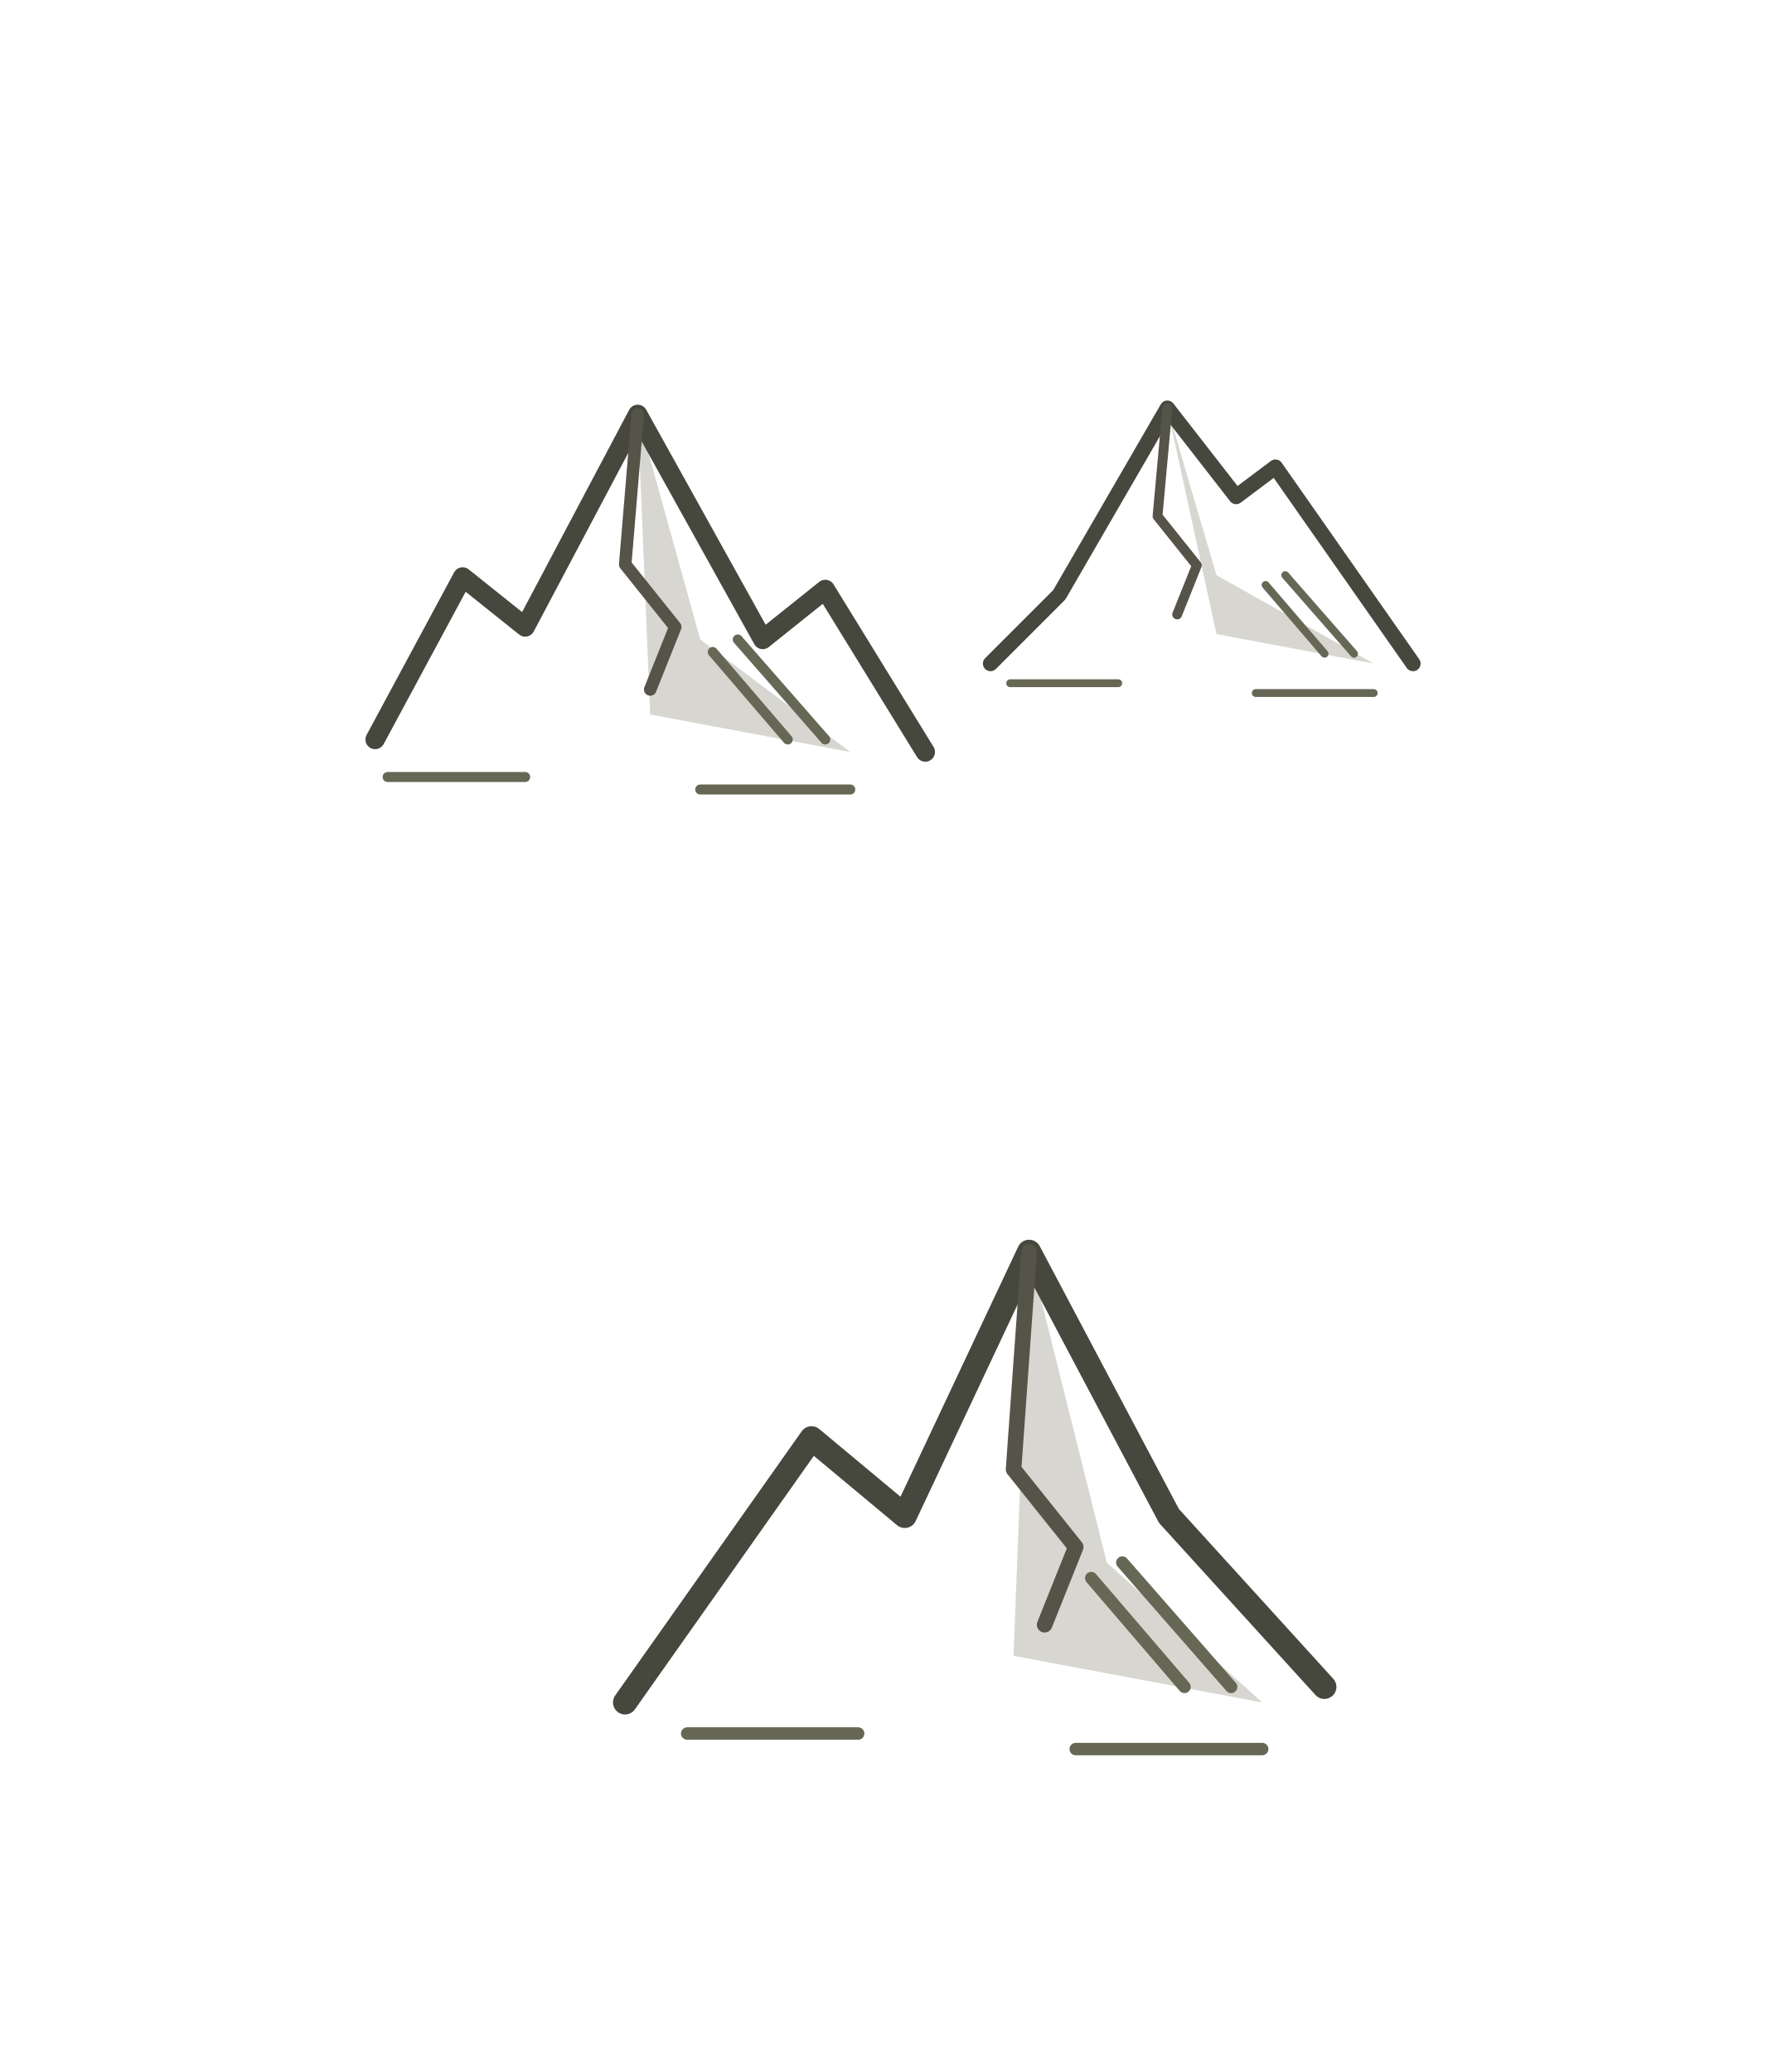
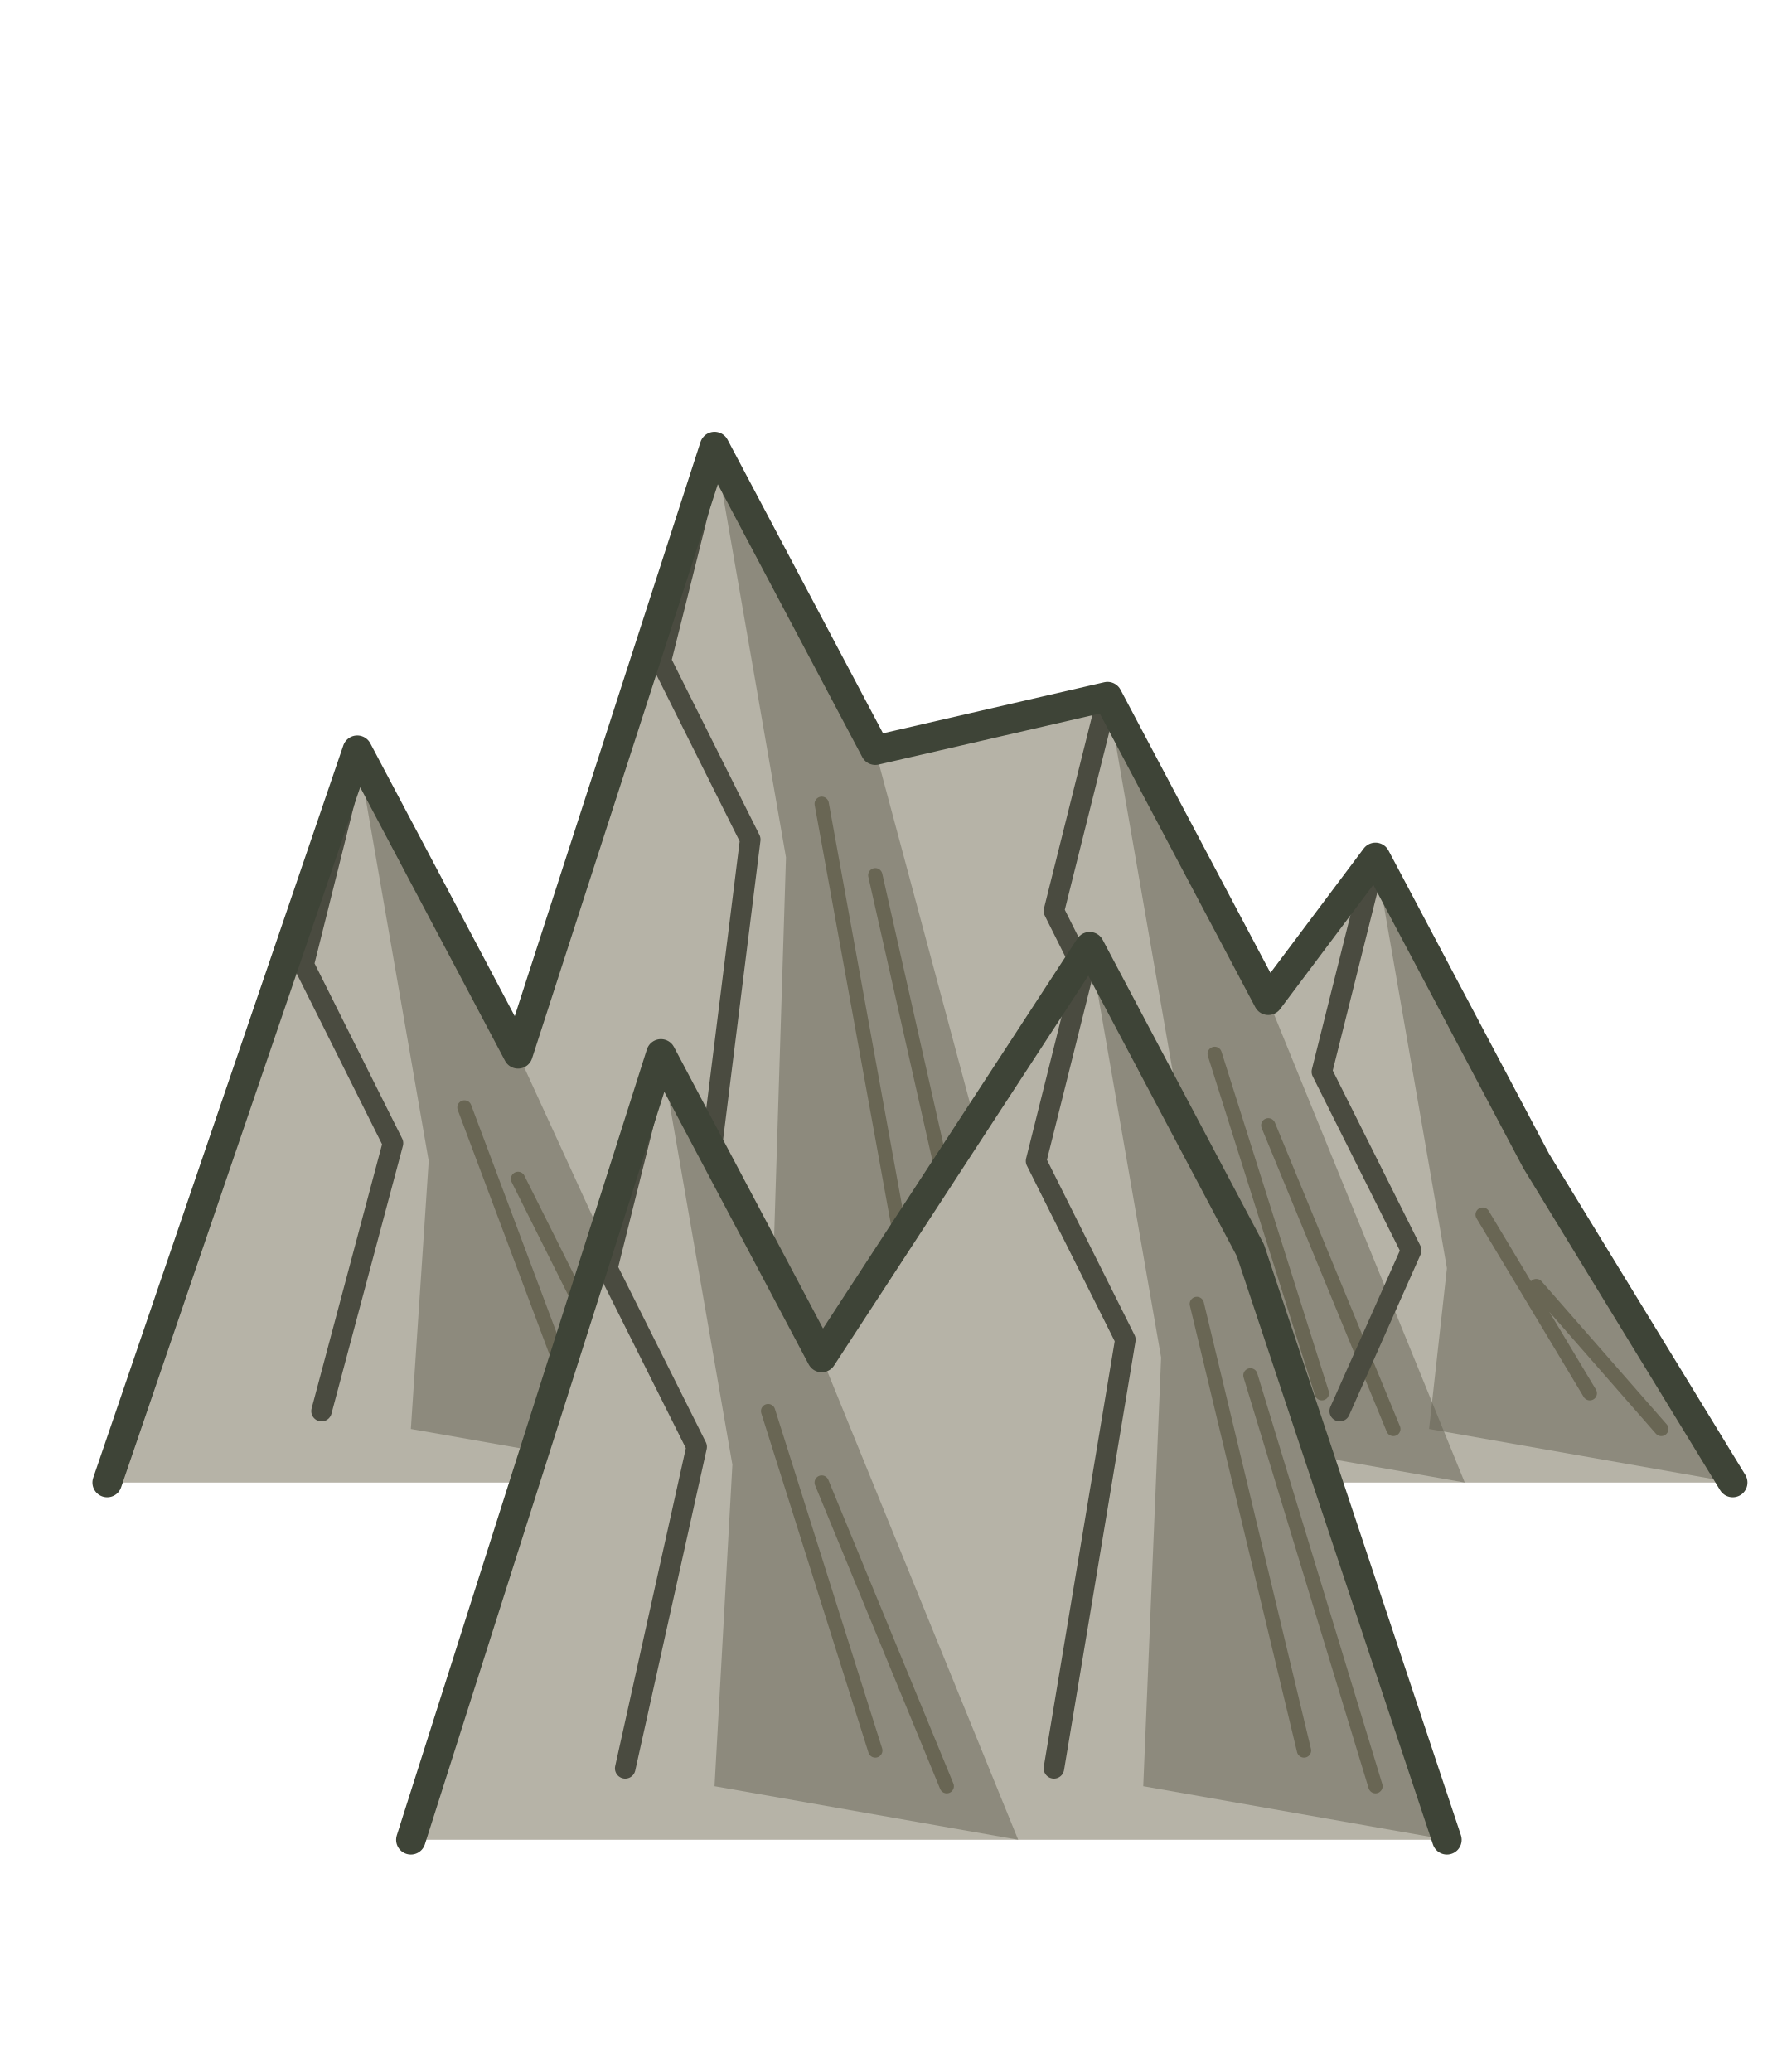
<svg xmlns="http://www.w3.org/2000/svg" viewBox="0 0 100 116">
-   <g transform="translate(35 33) scale(0.7)">
-     <path d="M1 -14L6 4L18 13L2 10Z" fill="#797461" stroke="none" stroke-width="0" opacity="0.3" stroke-linecap="round" stroke-linejoin="round" />
-     <path d="M-20 12L-13 -1L-8 3L1 -14L11 4L16 0L24 13" fill="none" stroke="#46483E" stroke-width="1.55" opacity="1" stroke-linecap="round" stroke-linejoin="round" />
-     <path d="M1 -14L0 -2L4 3L2 8" fill="none" stroke="#565348" stroke-width="1" opacity="1" stroke-linecap="round" stroke-linejoin="round" />
-     <path d="M7 5L13 12M9 4L16 12M-19 15L-8 15M6 16L18 16" fill="none" stroke="#666755" stroke-width="0.8" opacity="1" stroke-linecap="round" stroke-linejoin="round" />
-   </g>
-   <g transform="translate(67 30) scale(0.55)">
-     <path d="M-3 -13L2 4L18 13L2 10Z" fill="#797461" stroke="none" stroke-width="0" opacity="0.3" stroke-linecap="round" stroke-linejoin="round" />
-     <path d="M-21 13L-14 6L-3 -13L4 -4L8 -7L22 13" fill="none" stroke="#46483E" stroke-width="1.55" opacity="1" stroke-linecap="round" stroke-linejoin="round" />
-     <path d="M-3 -13L-4 -2L0 3L-2 8" fill="none" stroke="#565348" stroke-width="1" opacity="1" stroke-linecap="round" stroke-linejoin="round" />
-     <path d="M7 5L13 12M9 4L16 12M-19 15L-8 15M6 16L18 16" fill="none" stroke="#666755" stroke-width="0.8" opacity="1" stroke-linecap="round" stroke-linejoin="round" />
-   </g>
-   <g transform="translate(55 84) scale(0.87)">
-     <path d="M3 -16L8 4L18 13L2 10Z" fill="#797461" stroke="none" stroke-width="0" opacity="0.3" stroke-linecap="round" stroke-linejoin="round" />
-     <path d="M-23 13L-11 -4L-5 1L3 -16L12 1L22 12" fill="none" stroke="#46483E" stroke-width="1.55" opacity="1" stroke-linecap="round" stroke-linejoin="round" />
-     <path d="M3 -16L2 -2L6 3L4 8" fill="none" stroke="#565348" stroke-width="1" opacity="1" stroke-linecap="round" stroke-linejoin="round" />
-     <path d="M7 5L13 12M9 4L16 12M-19 15L-8 15M6 16L18 16" fill="none" stroke="#666755" stroke-width="0.8" opacity="1" stroke-linecap="round" stroke-linejoin="round" />
-   </g>
+   <path d="M6 83L20 42L29 59L40 25L49 42L62 39L71 56L77 48L86 65L97 83Z" fill="#B6B3A7" stroke="none" stroke-width="0" opacity="1" stroke-linecap="round" stroke-linejoin="round" />
+   <path d="M20 42L29 59L40 83L23 80L24 65Z" fill="#615F50" stroke="none" stroke-width="0" opacity="0.48" stroke-linecap="round" stroke-linejoin="round" />
+   <path d="M20 42L17 54L22 64L18 79" fill="none" stroke="#4A4B40" stroke-width="1.15" opacity="1" stroke-linecap="round" stroke-linejoin="round" />
+   <path d="M26 62L32 78M29 66L36 80" fill="none" stroke="#696654" stroke-width="0.8" opacity="1" stroke-linecap="round" stroke-linejoin="round" />
+   <path d="M40 25L49 42L60 83L43 80L44 48Z" fill="#615F50" stroke="none" stroke-width="0" opacity="0.48" stroke-linecap="round" stroke-linejoin="round" />
+   <path d="M40 25L37 37L42 47L38 79" fill="none" stroke="#4A4B40" stroke-width="1.15" opacity="1" stroke-linecap="round" stroke-linejoin="round" />
+   <path d="M46 45L52 78M49 49L56 80" fill="none" stroke="#696654" stroke-width="0.8" opacity="1" stroke-linecap="round" stroke-linejoin="round" />
+   <path d="M62 39L71 56L82 83L65 80L66 62Z" fill="#615F50" stroke="none" stroke-width="0" opacity="0.48" stroke-linecap="round" stroke-linejoin="round" />
+   <path d="M62 39L59 51L64 61L60 79" fill="none" stroke="#4A4B40" stroke-width="1.15" opacity="1" stroke-linecap="round" stroke-linejoin="round" />
+   <path d="M68 59L74 78M71 63L78 80" fill="none" stroke="#696654" stroke-width="0.8" opacity="1" stroke-linecap="round" stroke-linejoin="round" />
+   <path d="M77 48L86 65L97 83L80 80L81 71Z" fill="#615F50" stroke="none" stroke-width="0" opacity="0.48" stroke-linecap="round" stroke-linejoin="round" />
+   <path d="M77 48L74 60L79 70L75 79" fill="none" stroke="#4A4B40" stroke-width="1.15" opacity="1" stroke-linecap="round" stroke-linejoin="round" />
+   <path d="M83 68L89 78M86 72L93 80" fill="none" stroke="#696654" stroke-width="0.8" opacity="1" stroke-linecap="round" stroke-linejoin="round" />
+   <path d="M6 83L20 42L29 59L40 25L49 42L62 39L71 56L77 48L86 65L97 83" fill="none" stroke="#3E4437" stroke-width="1.65" opacity="1" stroke-linecap="round" stroke-linejoin="round" />
+   <path d="M23 103L37 59L46 76L61 53L70 70L81 103Z" fill="#B6B3A7" stroke="none" stroke-width="0" opacity="1" stroke-linecap="round" stroke-linejoin="round" />
+   <path d="M37 59L46 76L57 103L40 100L41 82Z" fill="#615F50" stroke="none" stroke-width="0" opacity="0.48" stroke-linecap="round" stroke-linejoin="round" />
+   <path d="M37 59L34 71L39 81L35 99" fill="none" stroke="#4A4B40" stroke-width="1.15" opacity="1" stroke-linecap="round" stroke-linejoin="round" />
+   <path d="M43 79L49 98M46 83L53 100" fill="none" stroke="#696654" stroke-width="0.8" opacity="1" stroke-linecap="round" stroke-linejoin="round" />
+   <path d="M61 53L70 70L81 103L64 100L65 76Z" fill="#615F50" stroke="none" stroke-width="0" opacity="0.48" stroke-linecap="round" stroke-linejoin="round" />
+   <path d="M61 53L58 65L63 75L59 99" fill="none" stroke="#4A4B40" stroke-width="1.15" opacity="1" stroke-linecap="round" stroke-linejoin="round" />
+   <path d="M67 73L73 98M70 77L77 100" fill="none" stroke="#696654" stroke-width="0.8" opacity="1" stroke-linecap="round" stroke-linejoin="round" />
+   <path d="M23 103L37 59L46 76L61 53L70 70L81 103" fill="none" stroke="#3E4437" stroke-width="1.65" opacity="1" stroke-linecap="round" stroke-linejoin="round" />
</svg>
